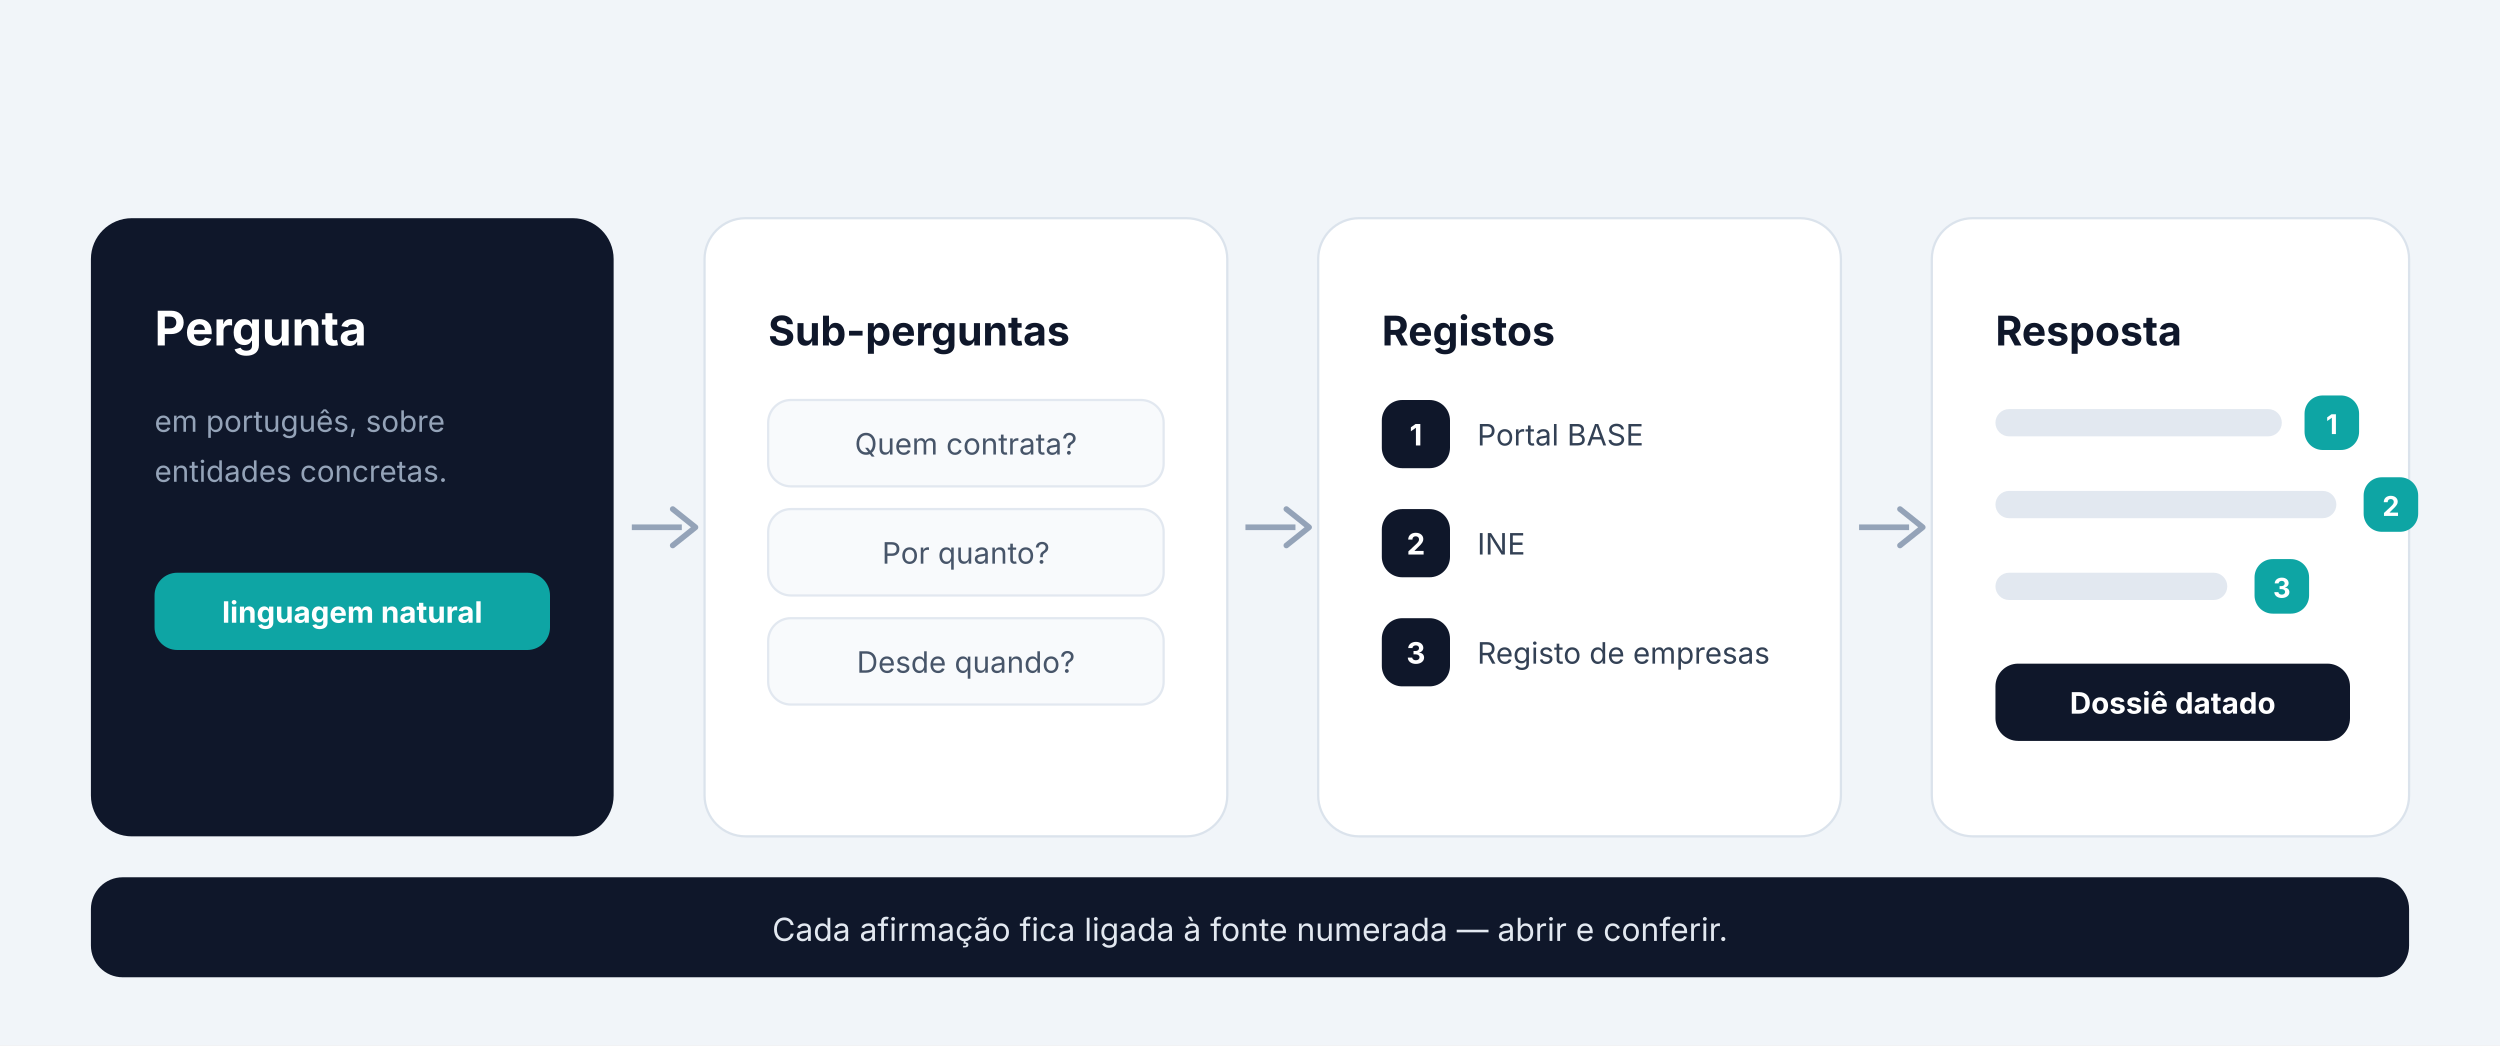
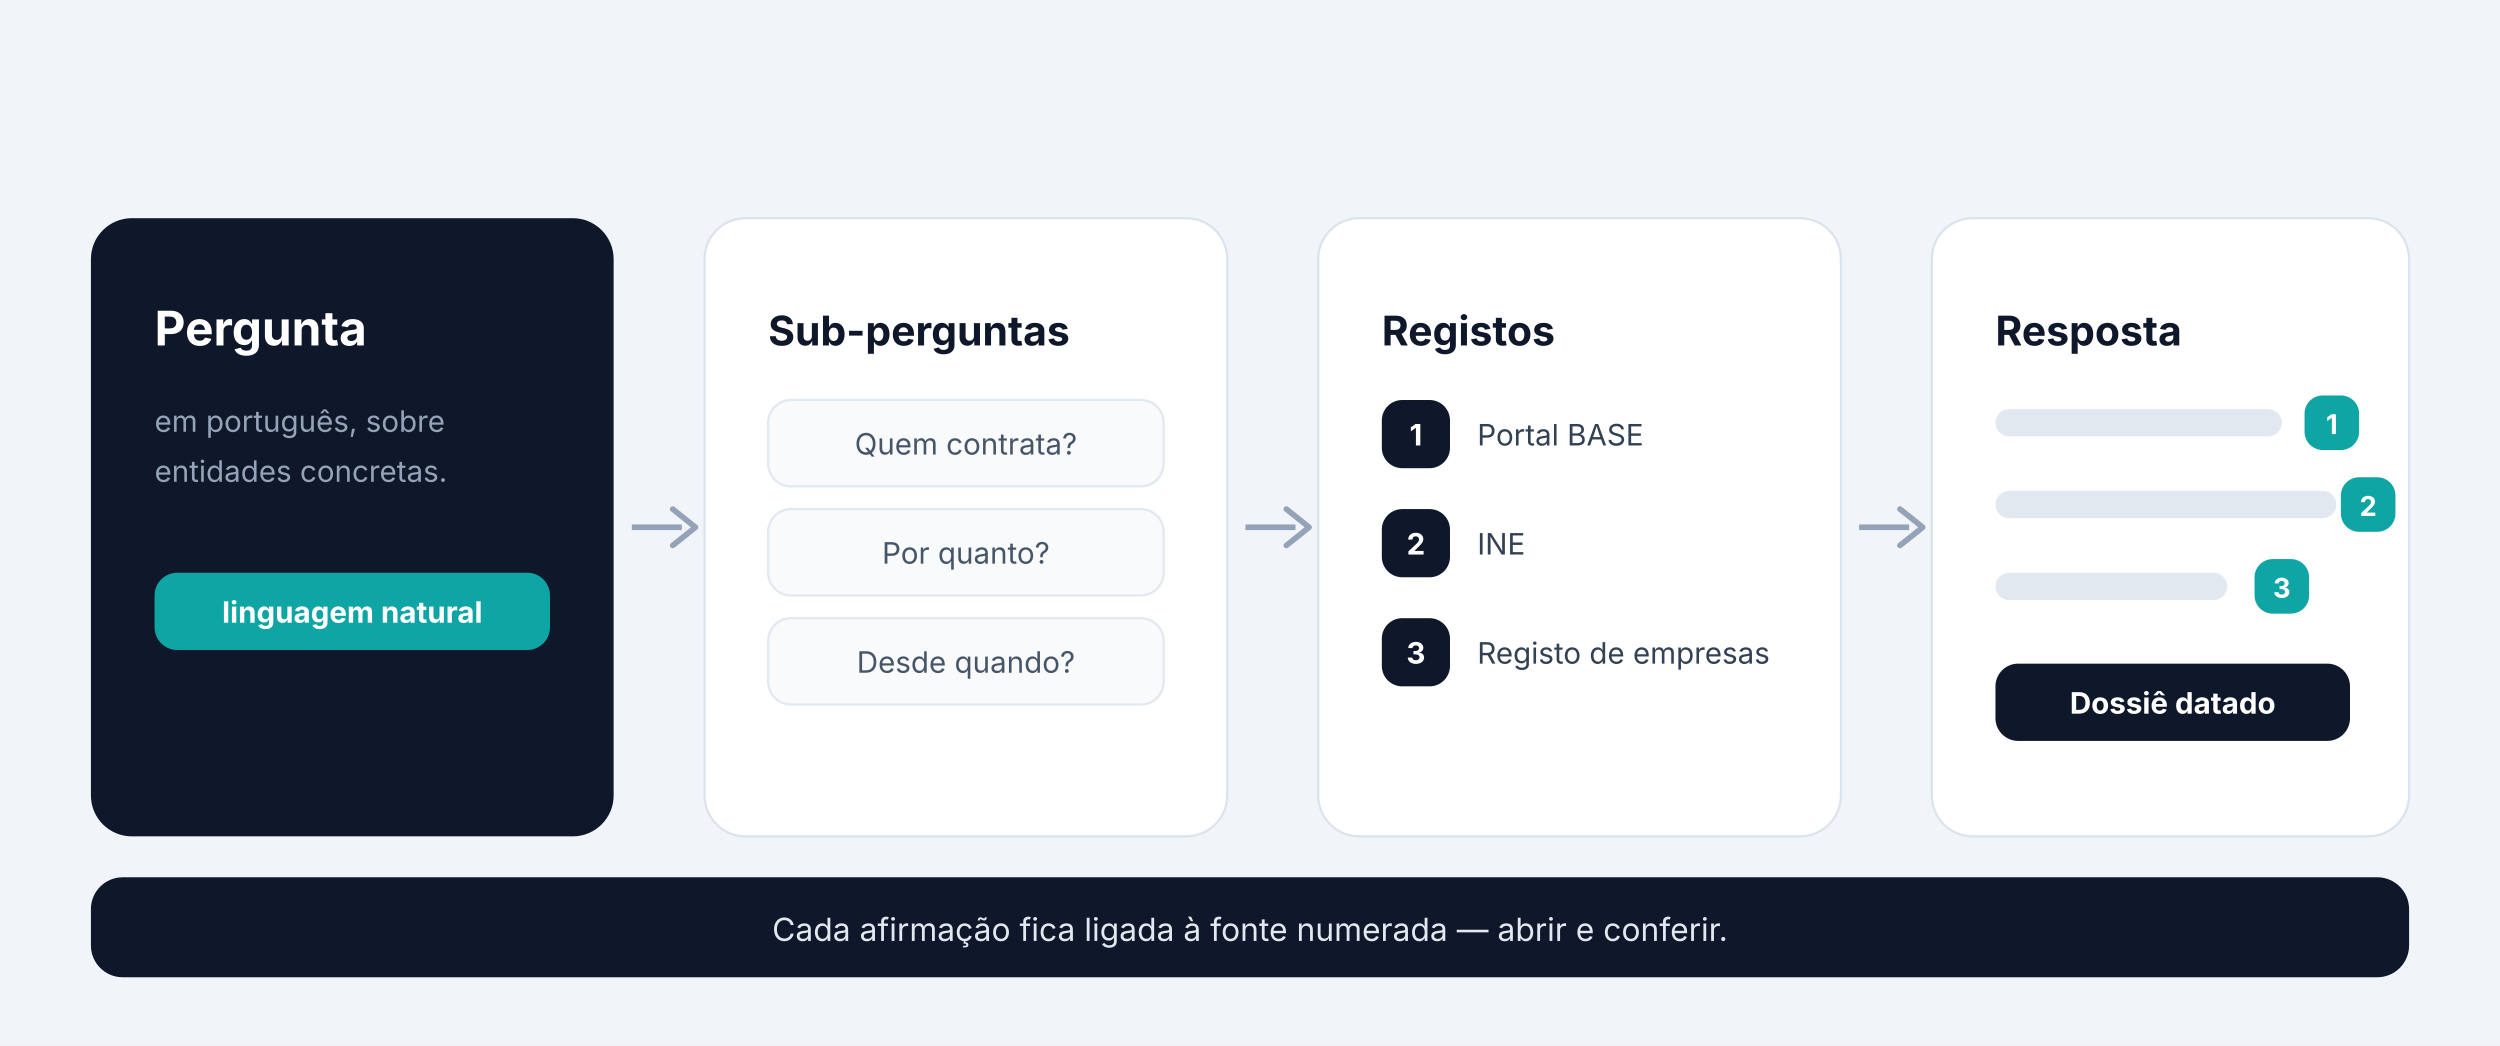
<svg xmlns="http://www.w3.org/2000/svg" viewBox="0 0 1100 460" width="1100" height="460" role="img" aria-label="Cadeia de evidência: pergunta, sub-perguntas, registos nas fontes e resposta citada">
  <rect width="1100" height="460" fill="#f1f5f9" />
  <rect x="40" y="96" width="230" height="272" rx="18" fill="#0f172a" />
  <text x="68" y="152" font-family="Inter, Segoe UI, Helvetica, Arial, sans-serif" font-size="21" font-weight="700" fill="#ffffff">Pergunta</text>
  <text x="68" y="190" font-family="Inter, Segoe UI, Helvetica, Arial, sans-serif" font-size="13" fill="#94a3b8">em português, sobre</text>
  <text x="68" y="212" font-family="Inter, Segoe UI, Helvetica, Arial, sans-serif" font-size="13" fill="#94a3b8">entidades concretas.</text>
  <rect x="68" y="252" width="174" height="34" rx="10" fill="#0ea5a4" />
  <text x="155" y="274" font-family="Inter, Segoe UI, Helvetica, Arial, sans-serif" font-size="13" font-weight="700" fill="#ffffff" text-anchor="middle">linguagem natural</text>
  <path d="M278 232 l22 0" stroke="#94a3b8" stroke-width="2.5" />
  <path d="M296 224 l10 8 -10 8" fill="none" stroke="#94a3b8" stroke-width="2.5" stroke-linecap="round" stroke-linejoin="round" />
  <rect x="310" y="96" width="230" height="272" rx="18" fill="#ffffff" stroke="#dbe3ec" />
  <text x="338" y="152" font-family="Inter, Segoe UI, Helvetica, Arial, sans-serif" font-size="18" font-weight="700" fill="#0f172a">Sub-perguntas</text>
  <g>
    <rect x="338" y="176" width="174" height="38" rx="10" fill="#f8fafc" stroke="#e2e8f0" />
    <text x="425" y="200" font-family="Inter, Segoe UI, Helvetica, Arial, sans-serif" font-size="13" fill="#475569" text-anchor="middle">Quem contrata?</text>
    <rect x="338" y="224" width="174" height="38" rx="10" fill="#f8fafc" stroke="#e2e8f0" />
    <text x="425" y="248" font-family="Inter, Segoe UI, Helvetica, Arial, sans-serif" font-size="13" fill="#475569" text-anchor="middle">Por quanto?</text>
    <rect x="338" y="272" width="174" height="38" rx="10" fill="#f8fafc" stroke="#e2e8f0" />
    <text x="425" y="296" font-family="Inter, Segoe UI, Helvetica, Arial, sans-serif" font-size="13" fill="#475569" text-anchor="middle">Desde quando?</text>
  </g>
  <path d="M548 232 l22 0" stroke="#94a3b8" stroke-width="2.5" />
  <path d="M566 224 l10 8 -10 8" fill="none" stroke="#94a3b8" stroke-width="2.5" stroke-linecap="round" stroke-linejoin="round" />
  <rect x="580" y="96" width="230" height="272" rx="18" fill="#ffffff" stroke="#dbe3ec" />
  <text x="608" y="152" font-family="Inter, Segoe UI, Helvetica, Arial, sans-serif" font-size="18" font-weight="700" fill="#0f172a">Registos</text>
  <g>
    <rect x="608" y="176" width="30" height="30" rx="9" fill="#0f172a" />
    <text x="623" y="196" font-family="Inter, Segoe UI, Helvetica, Arial, sans-serif" font-size="13" font-weight="700" fill="#ffffff" text-anchor="middle">1</text>
    <text x="650" y="196" font-family="Inter, Segoe UI, Helvetica, Arial, sans-serif" font-size="13" fill="#334155">Portal BASE</text>
    <rect x="608" y="224" width="30" height="30" rx="9" fill="#0f172a" />
    <text x="623" y="244" font-family="Inter, Segoe UI, Helvetica, Arial, sans-serif" font-size="13" font-weight="700" fill="#ffffff" text-anchor="middle">2</text>
    <text x="650" y="244" font-family="Inter, Segoe UI, Helvetica, Arial, sans-serif" font-size="13" fill="#334155">INE</text>
    <rect x="608" y="272" width="30" height="30" rx="9" fill="#0f172a" />
    <text x="623" y="292" font-family="Inter, Segoe UI, Helvetica, Arial, sans-serif" font-size="13" font-weight="700" fill="#ffffff" text-anchor="middle">3</text>
    <text x="650" y="292" font-family="Inter, Segoe UI, Helvetica, Arial, sans-serif" font-size="13" fill="#334155">Registo de empresas</text>
  </g>
  <path d="M818 232 l22 0" stroke="#94a3b8" stroke-width="2.5" />
  <path d="M836 224 l10 8 -10 8" fill="none" stroke="#94a3b8" stroke-width="2.5" stroke-linecap="round" stroke-linejoin="round" />
  <rect x="850" y="96" width="210" height="272" rx="18" fill="#ffffff" stroke="#dbe3ec" />
  <text x="878" y="152" font-family="Inter, Segoe UI, Helvetica, Arial, sans-serif" font-size="18" font-weight="700" fill="#0f172a">Resposta</text>
  <g fill="#e2e8f0">
    <rect x="878" y="180" width="126" height="12" rx="6" />
    <rect x="878" y="216" width="150" height="12" rx="6" />
    <rect x="878" y="252" width="102" height="12" rx="6" />
  </g>
  <g>
    <rect x="1014" y="174" width="24" height="24" rx="8" fill="#0ea5a4" />
    <text x="1026" y="191" font-family="Inter, Segoe UI, Helvetica, Arial, sans-serif" font-size="12" font-weight="700" fill="#ffffff" text-anchor="middle">1</text>
-     <rect x="1040" y="210" width="24" height="24" rx="8" fill="#0ea5a4" />
-     <text x="1052" y="227" font-family="Inter, Segoe UI, Helvetica, Arial, sans-serif" font-size="12" font-weight="700" fill="#ffffff" text-anchor="middle">2</text>
+     <rect x="1030" y="210" width="24" height="24" rx="8" fill="#0ea5a4" />
+     <text x="1042" y="227" font-family="Inter, Segoe UI, Helvetica, Arial, sans-serif" font-size="12" font-weight="700" fill="#ffffff" text-anchor="middle">2</text>
    <rect x="992" y="246" width="24" height="24" rx="8" fill="#0ea5a4" />
    <text x="1004" y="263" font-family="Inter, Segoe UI, Helvetica, Arial, sans-serif" font-size="12" font-weight="700" fill="#ffffff" text-anchor="middle">3</text>
  </g>
  <rect x="878" y="292" width="156" height="34" rx="10" fill="#0f172a" />
  <text x="956" y="314" font-family="Inter, Segoe UI, Helvetica, Arial, sans-serif" font-size="13" font-weight="700" fill="#ffffff" text-anchor="middle">Dossiê datado</text>
  <rect x="40" y="386" width="1020" height="44" rx="14" fill="#0f172a" />
  <text x="550" y="414" font-family="Inter, Segoe UI, Helvetica, Arial, sans-serif" font-size="14" fill="#e2e8f0" text-anchor="middle">Cada afirmação fica ligada à fonte numerada — abrir e conferir.</text>
</svg>
